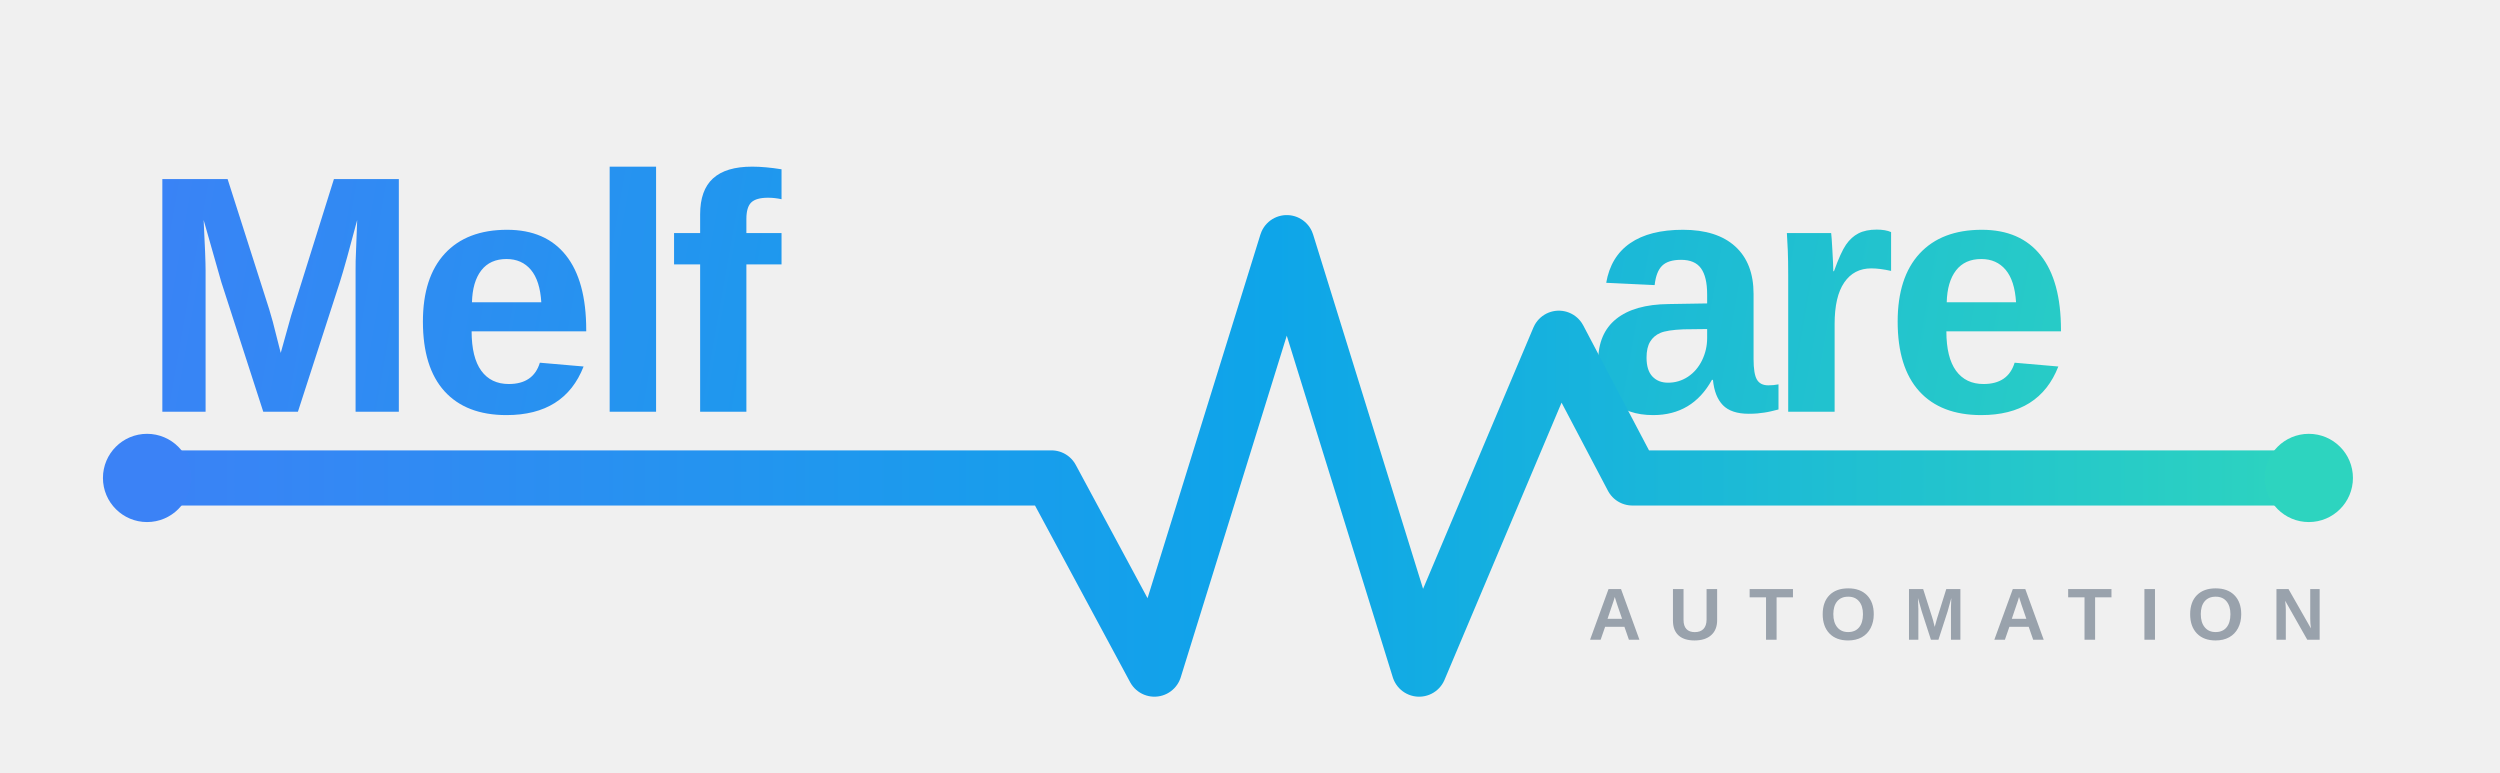
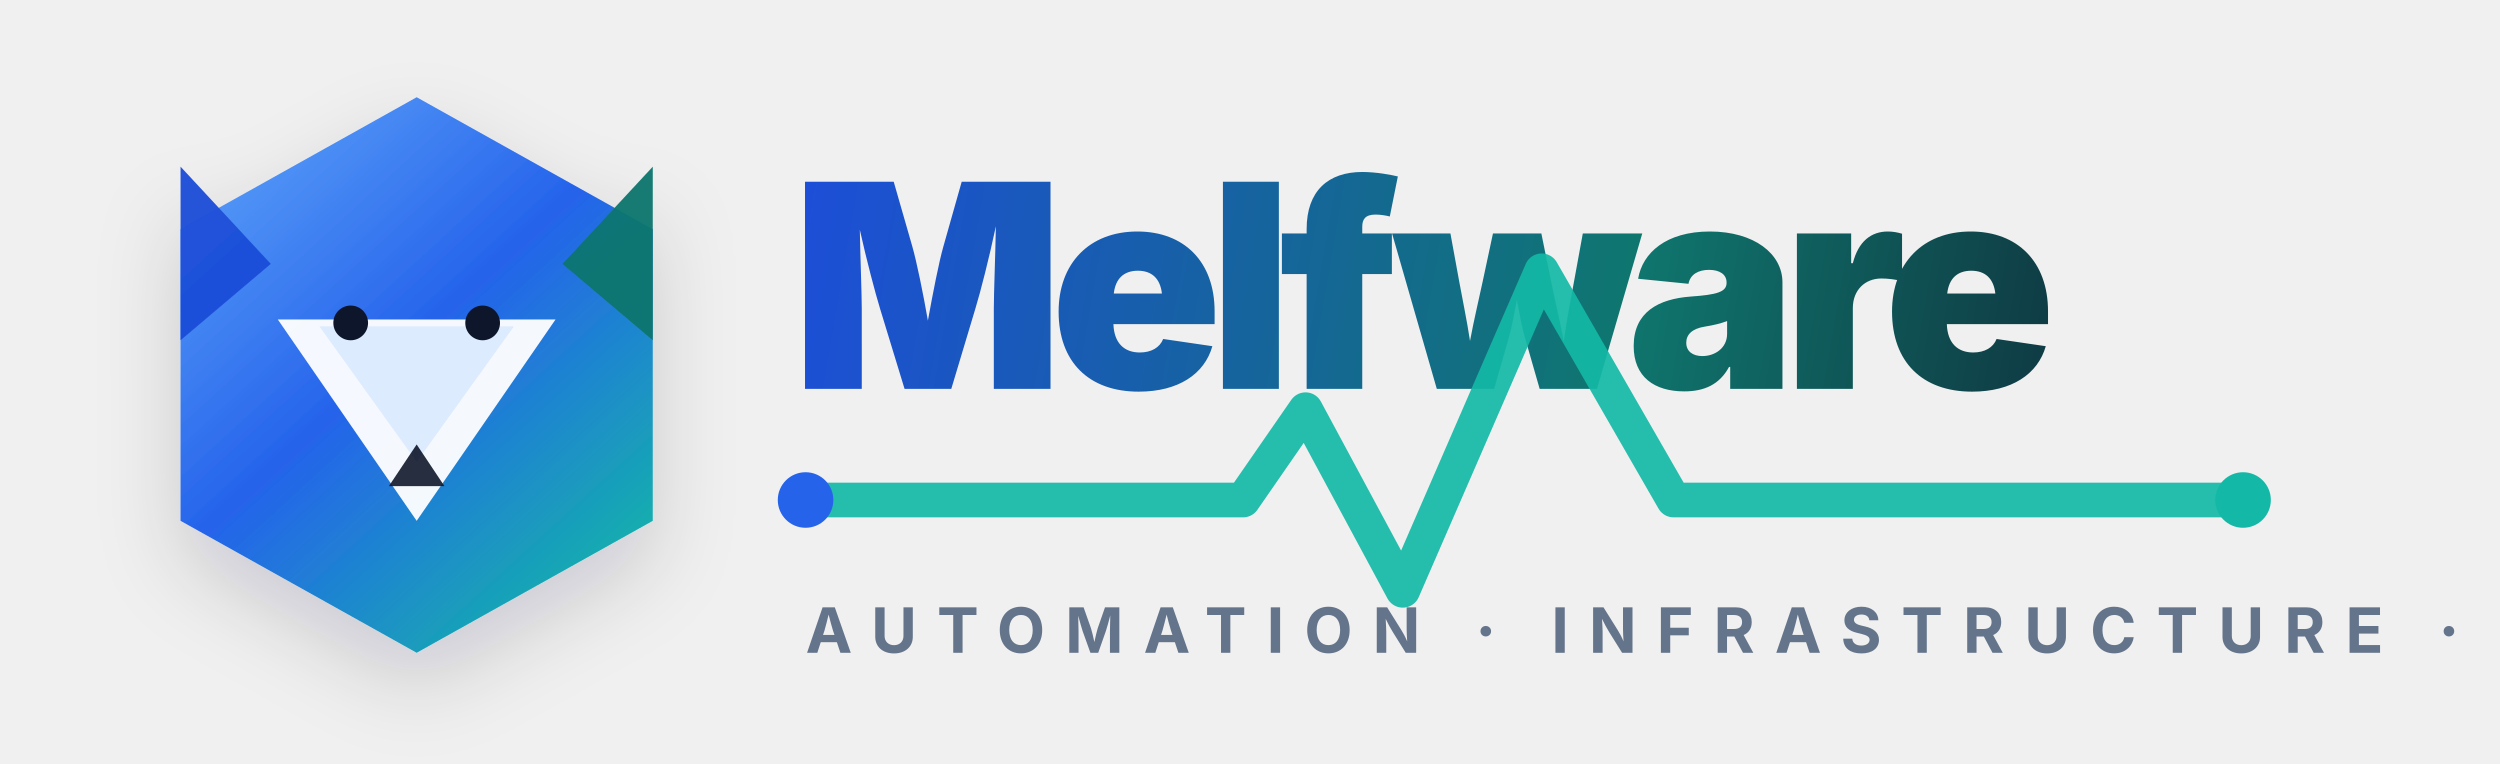
- <svg xmlns="http://www.w3.org/2000/svg" viewBox="0 0 680 210" role="img" aria-labelledby="logoTitle logoDesc">
+ <svg xmlns="http://www.w3.org/2000/svg" viewBox="0 0 720 220" role="img" aria-labelledby="logoTitle logoDesc">
  <defs>
-     <linearGradient id="mw-word" x1="40" y1="30" x2="610" y2="130" gradientUnits="userSpaceOnUse">
-       <stop offset="0" stop-color="#3b82f6" />
-       <stop offset="0.48" stop-color="#0ea5e9" />
-       <stop offset="1" stop-color="#2dd4bf" />
+     <linearGradient id="markGradient" x1="56" y1="32" x2="184" y2="172" gradientUnits="userSpaceOnUse">
+       <stop offset="0" stop-color="#60a5fa" />
+       <stop offset="0.48" stop-color="#2563eb" />
+       <stop offset="1" stop-color="#14b8a6" />
    </linearGradient>
-     <linearGradient id="mw-line" x1="40" y1="130" x2="628" y2="130" gradientUnits="userSpaceOnUse">
-       <stop offset="0" stop-color="#3b82f6" />
-       <stop offset="0.52" stop-color="#0ea5e9" />
-       <stop offset="1" stop-color="#2dd4bf" />
+     <linearGradient id="wordGradient" x1="230" y1="64" x2="660" y2="138" gradientUnits="userSpaceOnUse">
+       <stop offset="0" stop-color="#1d4ed8" />
+       <stop offset="0.55" stop-color="#0f766e" />
+       <stop offset="1" stop-color="#0f172a" />
    </linearGradient>
+     <filter id="softShadow" x="-20%" y="-20%" width="140%" height="140%">
+       <feDropShadow dx="0" dy="10" stdDeviation="12" flood-color="#0f172a" flood-opacity="0.16" />
+     </filter>
  </defs>
-   <text x="38" y="112" font-family="Arial, Helvetica, Liberation Sans, sans-serif" font-size="92" font-weight="800" letter-spacing="-3.2" fill="url(#mw-word)">Melf</text>
-   <text x="432" y="112" font-family="Arial, Helvetica, Liberation Sans, sans-serif" font-size="92" font-weight="800" letter-spacing="-3.2" fill="url(#mw-word)">are</text>
-   <path d="M40 130            H270            L286 130            L314 182            L350 66            L386 182            L424 92            L444 130            H628" fill="none" stroke="url(#mw-line)" stroke-width="15" stroke-linecap="round" stroke-linejoin="round" />
-   <circle cx="40" cy="130" r="12" fill="#3b82f6" />
-   <circle cx="628" cy="130" r="12" fill="#2dd4bf" />
-   <text x="432" y="174" font-family="Arial, Helvetica, Liberation Sans, sans-serif" font-size="20" font-weight="700" letter-spacing="7.4" fill="#8b95a1" opacity="0.86">AUTOMATION</text>
+   <g filter="url(#softShadow)">
+     <path d="M120 28 188 66v84l-68 38-68-38V66z" fill="url(#markGradient)" />
+     <path d="M78 76 52 48v50z" fill="#1d4ed8" opacity="0.95" />
+     <path d="M162 76 188 48v50z" fill="#0f766e" opacity="0.95" />
+     <path d="M80 92h80l-40 58z" fill="#ffffff" opacity="0.95" />
+     <path d="M92 94h56l-28 39z" fill="#dbeafe" opacity="0.95" />
+     <circle cx="101" cy="93" r="5" fill="#0f172a" />
+     <circle cx="139" cy="93" r="5" fill="#0f172a" />
+     <path d="M120 128l-8 12h16z" fill="#0f172a" opacity="0.9" />
+   </g>
+   <text x="228" y="112" font-family="Inter, ui-sans-serif, system-ui, -apple-system, BlinkMacSystemFont, 'Segoe UI', Arial, sans-serif" font-size="82" font-weight="850" letter-spacing="-4" fill="url(#wordGradient)">Melfware</text>
+   <path d="M232 144h126l18-26 28 52 40-92 38 66h164" fill="none" stroke="#14b8a6" stroke-width="10" stroke-linecap="round" stroke-linejoin="round" opacity="0.92" />
+   <circle cx="232" cy="144" r="8" fill="#2563eb" />
+   <circle cx="646" cy="144" r="8" fill="#14b8a6" />
+   <text x="232" y="188" font-family="Inter, ui-sans-serif, system-ui, -apple-system, BlinkMacSystemFont, 'Segoe UI', Arial, sans-serif" font-size="18" font-weight="750" letter-spacing="5.8" fill="#64748b">AUTOMATION · INFRASTRUCTURE · AI</text>
</svg>
